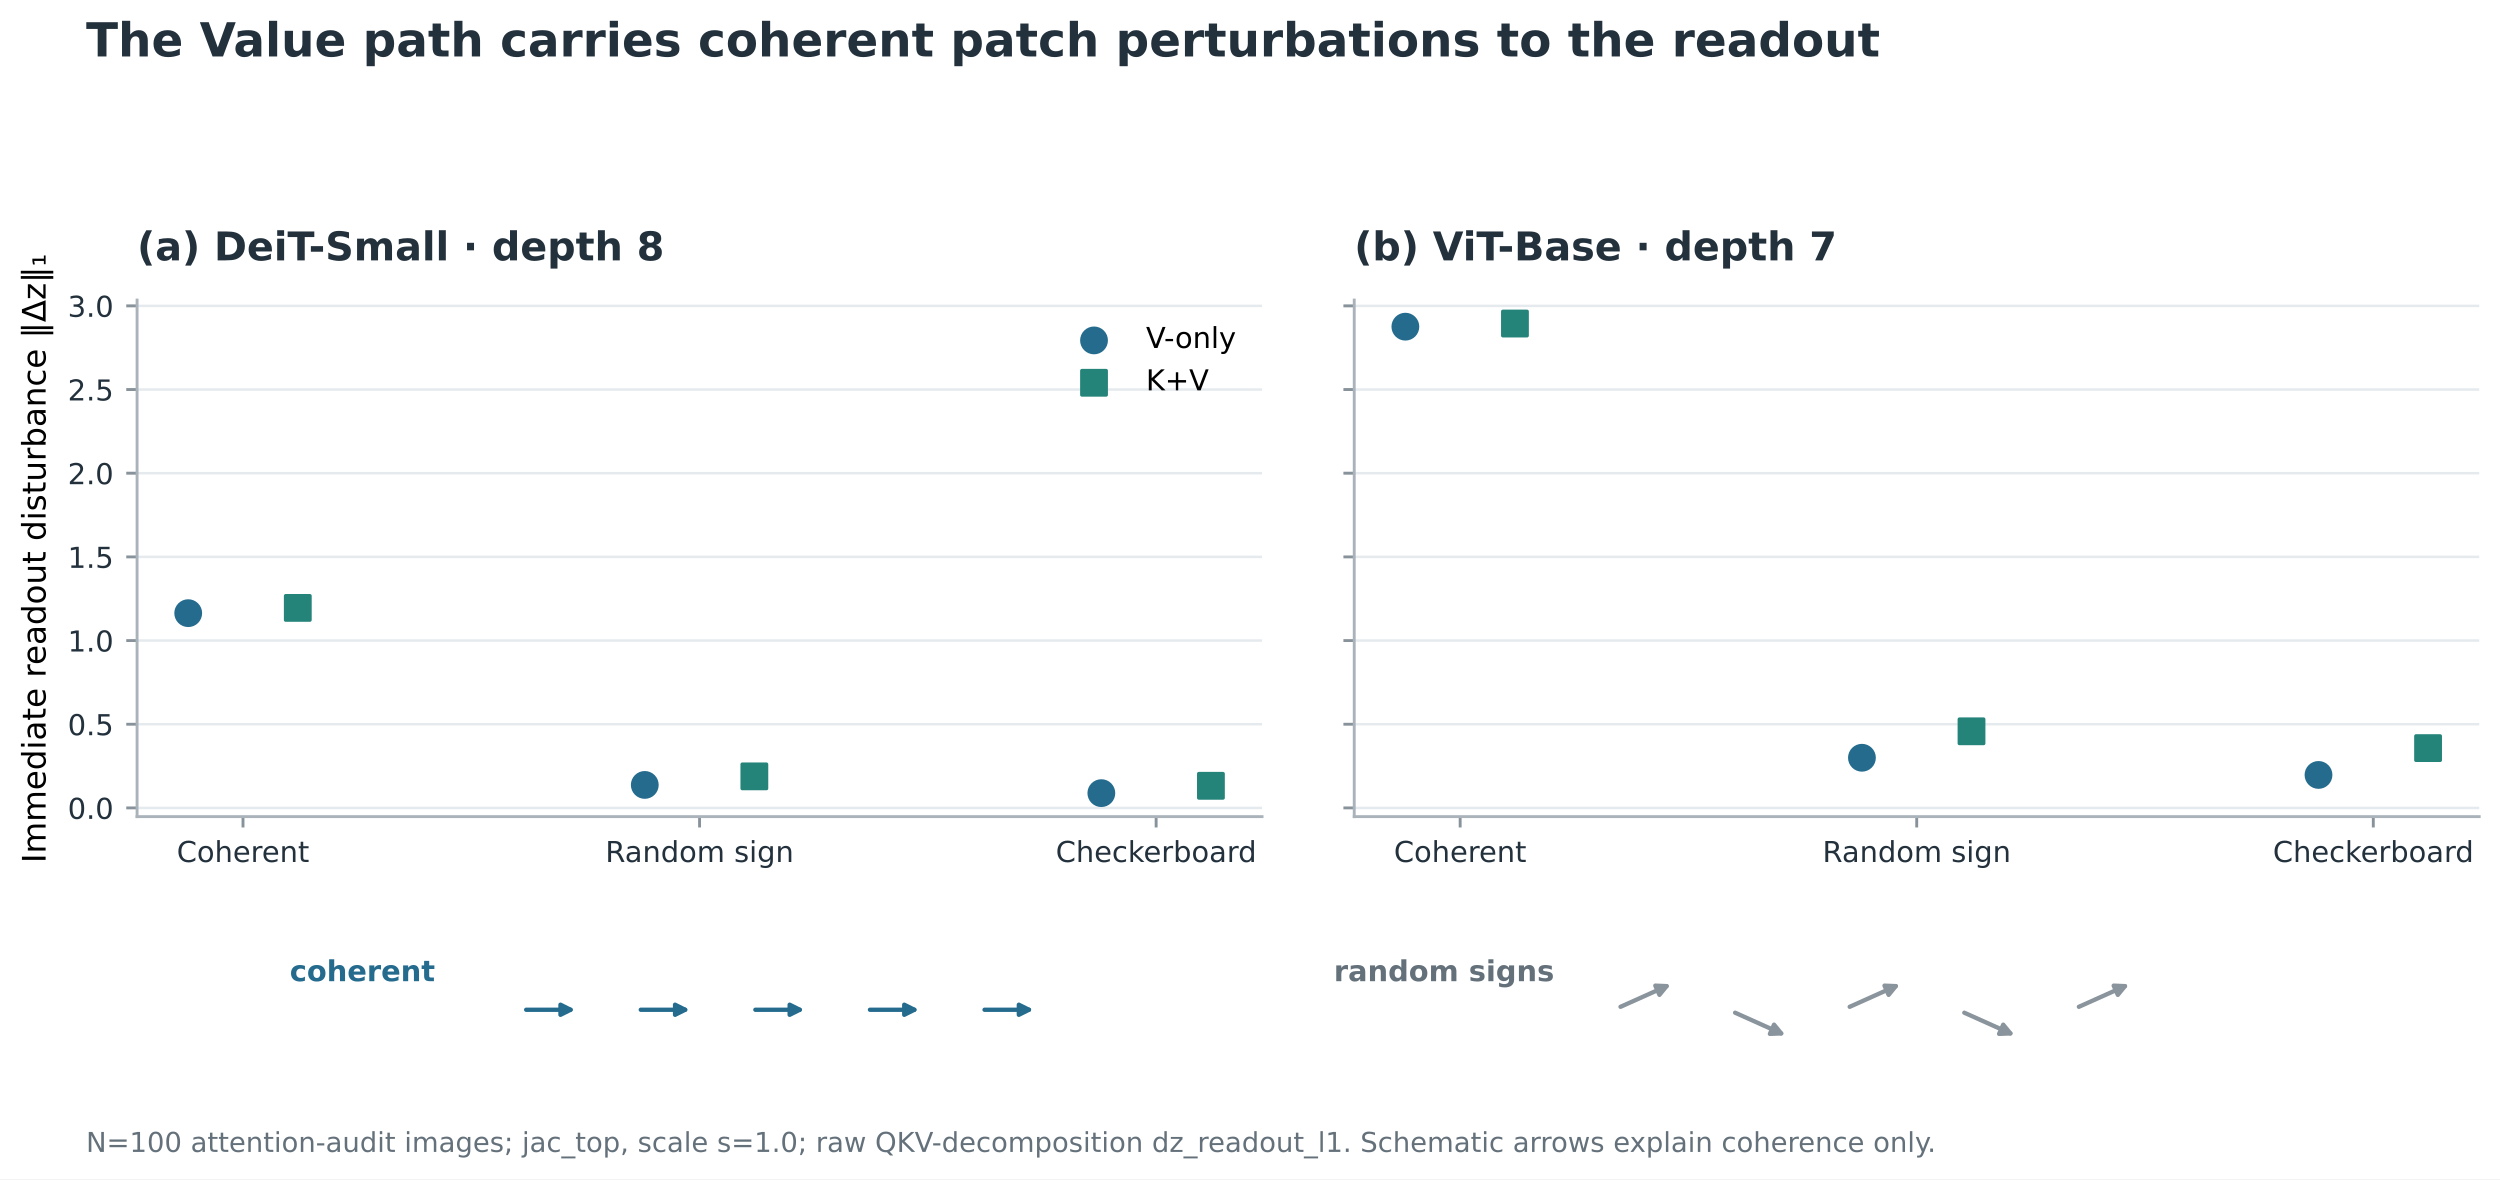
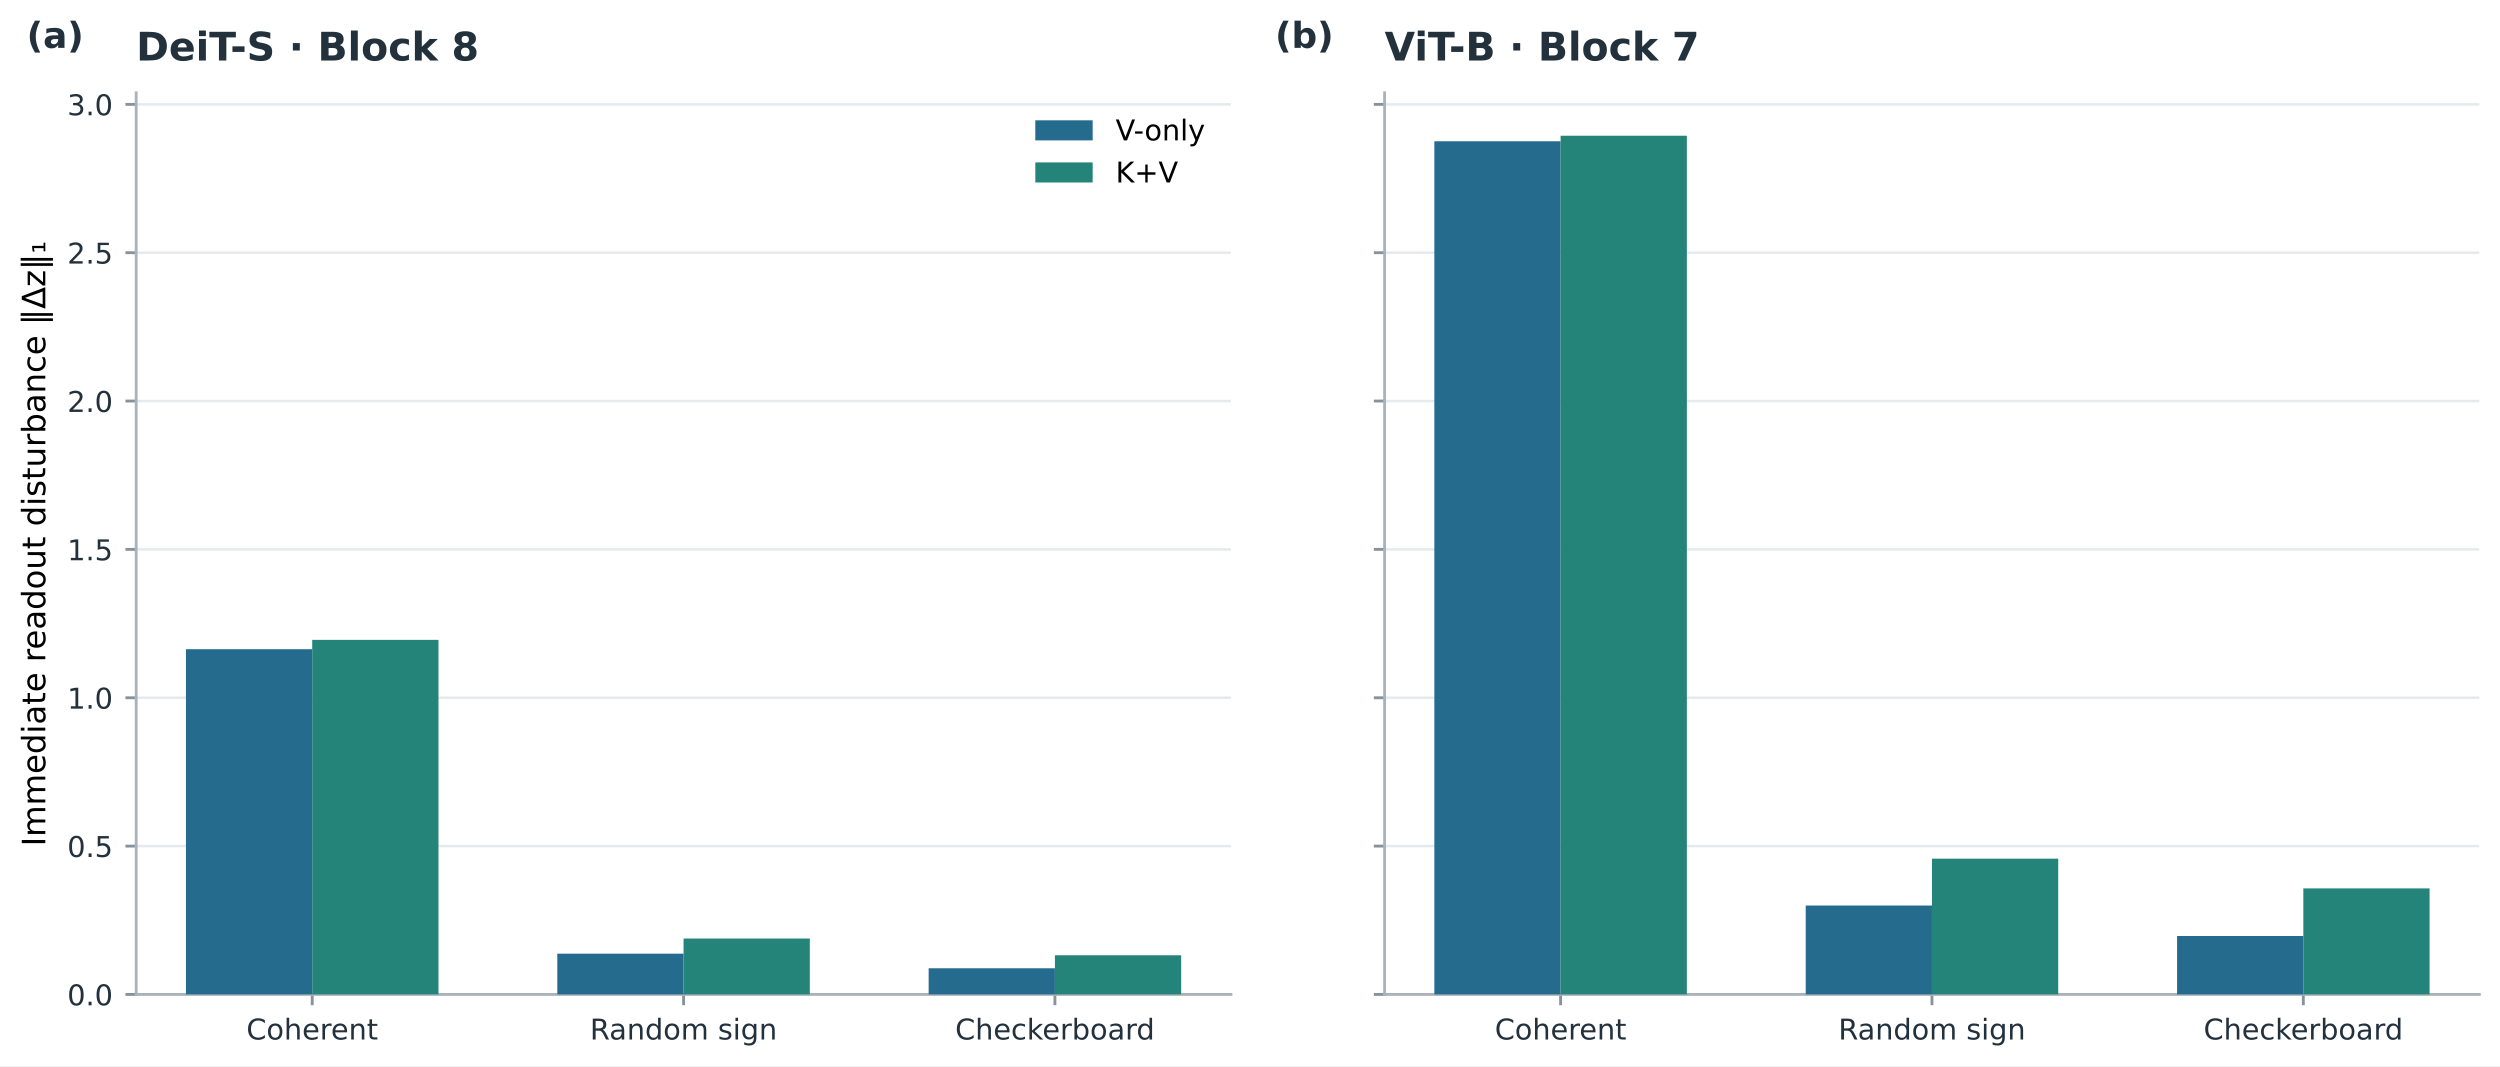
- <svg xmlns="http://www.w3.org/2000/svg" xmlns:xlink="http://www.w3.org/1999/xlink" width="692.721pt" height="326.736pt" viewBox="0 0 692.721 326.736" version="1.1">
+ <svg xmlns="http://www.w3.org/2000/svg" xmlns:xlink="http://www.w3.org/1999/xlink" width="697.263pt" height="297.353pt" viewBox="0 0 697.263 297.353" version="1.1">
  <defs>
    <style type="text/css">*{stroke-linejoin: round; stroke-linecap: butt}</style>
  </defs>
  <g id="figure_1">
    <g id="patch_1">
-       <path d="M 0 326.736 L 692.721 326.736 L 692.721 0 L 0 0 z " style="fill: #ffffff" />
+       <path d="M 0 297.353 L 697.263 297.353 L 697.263 0 L 0 0 z " style="fill: #ffffff" />
    </g>
    <g id="axes_1">
      <g id="patch_2">
-         <path d="M 37.983 226.276 L 349.701 226.276 L 349.701 83.144 L 37.983 83.144 z " style="fill: #ffffff" />
+         <path d="M 37.983 277.351 L 343.314 277.351 L 343.314 25.878 L 37.983 25.878 z " style="fill: #ffffff" />
      </g>
      <g id="matplotlib.axis_1">
        <g id="xtick_1">
          <g id="line2d_1">
            <defs>
-               <path id="m049a958286" d="M 0 0 L 0 3 " style="stroke: #87929a; stroke-width: 0.8" />
+               <path id="mdc2d11103a" d="M 0 0 L 0 3 " style="stroke: #87929a; stroke-width: 0.8" />
            </defs>
            <g>
-               <use xlink:href="#m049a958286" x="67.333" y="226.276" style="fill: #87929a; stroke: #87929a; stroke-width: 0.8" />
+               <use xlink:href="#mdc2d11103a" x="87.076" y="277.351" style="fill: #87929a; stroke: #87929a; stroke-width: 0.8" />
            </g>
          </g>
          <g id="text_1">
-             <text style="font-size: 8px; font-family: 'DejaVu Sans'; text-anchor: middle; fill: #23313d" x="67.333" y="238.855" transform="rotate(-0 67.33264 238.8547)">Coherent</text>
+             <text style="font-size: 8px; font-family: 'DejaVu Sans'; text-anchor: middle; fill: #23313d" x="87.076" y="289.93" transform="rotate(-0 87.07588 289.9297)">Coherent</text>
          </g>
        </g>
        <g id="xtick_2">
          <g id="line2d_2">
            <g>
-               <use xlink:href="#m049a958286" x="193.842" y="226.276" style="fill: #87929a; stroke: #87929a; stroke-width: 0.8" />
+               <use xlink:href="#mdc2d11103a" x="190.648" y="277.351" style="fill: #87929a; stroke: #87929a; stroke-width: 0.8" />
            </g>
          </g>
          <g id="text_2">
-             <text style="font-size: 8px; font-family: 'DejaVu Sans'; text-anchor: middle; fill: #23313d" x="193.842" y="238.855" transform="rotate(-0 193.8419 238.8547)">Random sign</text>
+             <text style="font-size: 8px; font-family: 'DejaVu Sans'; text-anchor: middle; fill: #23313d" x="190.648" y="289.93" transform="rotate(-0 190.6484 289.9297)">Random sign</text>
          </g>
        </g>
        <g id="xtick_3">
          <g id="line2d_3">
            <g>
-               <use xlink:href="#m049a958286" x="320.351" y="226.276" style="fill: #87929a; stroke: #87929a; stroke-width: 0.8" />
+               <use xlink:href="#mdc2d11103a" x="294.221" y="277.351" style="fill: #87929a; stroke: #87929a; stroke-width: 0.8" />
            </g>
          </g>
          <g id="text_3">
-             <text style="font-size: 8px; font-family: 'DejaVu Sans'; text-anchor: middle; fill: #23313d" x="320.351" y="238.855" transform="rotate(-0 320.3511 238.8547)">Checkerboard</text>
+             <text style="font-size: 8px; font-family: 'DejaVu Sans'; text-anchor: middle; fill: #23313d" x="294.221" y="289.93" transform="rotate(-0 294.2209 289.9297)">Checkerboard</text>
          </g>
        </g>
      </g>
      <g id="matplotlib.axis_2">
        <g id="ytick_1">
          <g id="line2d_4">
-             <path d="M 37.983 223.862 L 349.701 223.862 " clip-path="url(#p5f8b35cf70)" style="fill: none; stroke: #e5eaee; stroke-width: 0.7; stroke-linecap: square" />
+             <path d="M 37.983 277.351 L 343.314 277.351 " clip-path="url(#p76cb512134)" style="fill: none; stroke: #e5eaee; stroke-width: 0.7; stroke-linecap: square" />
          </g>
          <g id="line2d_5">
            <defs>
-               <path id="mc5b260e17b" d="M 0 0 L -3 0 " style="stroke: #87929a; stroke-width: 0.8" />
+               <path id="m957048d3ed" d="M 0 0 L -3 0 " style="stroke: #87929a; stroke-width: 0.8" />
            </defs>
            <g>
-               <use xlink:href="#mc5b260e17b" x="37.983" y="223.862" style="fill: #87929a; stroke: #87929a; stroke-width: 0.8" />
+               <use xlink:href="#m957048d3ed" x="37.983" y="277.351" style="fill: #87929a; stroke: #87929a; stroke-width: 0.8" />
            </g>
          </g>
          <g id="text_4">
-             <text style="font-size: 8px; font-family: 'DejaVu Sans'; text-anchor: end; fill: #23313d" x="31.483" y="226.901" transform="rotate(-0 31.4825 226.9009)">0.0</text>
+             <text style="font-size: 8px; font-family: 'DejaVu Sans'; text-anchor: end; fill: #23313d" x="31.483" y="280.39" transform="rotate(-0 31.4825 280.3903)">0.0</text>
          </g>
        </g>
        <g id="ytick_2">
          <g id="line2d_6">
-             <path d="M 37.983 200.676 L 349.701 200.676 " clip-path="url(#p5f8b35cf70)" style="fill: none; stroke: #e5eaee; stroke-width: 0.7; stroke-linecap: square" />
+             <path d="M 37.983 235.977 L 343.314 235.977 " clip-path="url(#p76cb512134)" style="fill: none; stroke: #e5eaee; stroke-width: 0.7; stroke-linecap: square" />
          </g>
          <g id="line2d_7">
            <g>
-               <use xlink:href="#mc5b260e17b" x="37.983" y="200.676" style="fill: #87929a; stroke: #87929a; stroke-width: 0.8" />
+               <use xlink:href="#m957048d3ed" x="37.983" y="235.977" style="fill: #87929a; stroke: #87929a; stroke-width: 0.8" />
            </g>
          </g>
          <g id="text_5">
-             <text style="font-size: 8px; font-family: 'DejaVu Sans'; text-anchor: end; fill: #23313d" x="31.483" y="203.716" transform="rotate(-0 31.4825 203.7156)">0.5</text>
+             <text style="font-size: 8px; font-family: 'DejaVu Sans'; text-anchor: end; fill: #23313d" x="31.483" y="239.017" transform="rotate(-0 31.4825 239.0166)">0.5</text>
          </g>
        </g>
        <g id="ytick_3">
          <g id="line2d_8">
-             <path d="M 37.983 177.491 L 349.701 177.491 " clip-path="url(#p5f8b35cf70)" style="fill: none; stroke: #e5eaee; stroke-width: 0.7; stroke-linecap: square" />
+             <path d="M 37.983 194.603 L 343.314 194.603 " clip-path="url(#p76cb512134)" style="fill: none; stroke: #e5eaee; stroke-width: 0.7; stroke-linecap: square" />
          </g>
          <g id="line2d_9">
            <g>
-               <use xlink:href="#mc5b260e17b" x="37.983" y="177.491" style="fill: #87929a; stroke: #87929a; stroke-width: 0.8" />
+               <use xlink:href="#m957048d3ed" x="37.983" y="194.603" style="fill: #87929a; stroke: #87929a; stroke-width: 0.8" />
            </g>
          </g>
          <g id="text_6">
-             <text style="font-size: 8px; font-family: 'DejaVu Sans'; text-anchor: end; fill: #23313d" x="31.483" y="180.53" transform="rotate(-0 31.4825 180.5303)">1.0</text>
+             <text style="font-size: 8px; font-family: 'DejaVu Sans'; text-anchor: end; fill: #23313d" x="31.483" y="197.643" transform="rotate(-0 31.4825 197.6428)">1.0</text>
          </g>
        </g>
        <g id="ytick_4">
          <g id="line2d_10">
-             <path d="M 37.983 154.306 L 349.701 154.306 " clip-path="url(#p5f8b35cf70)" style="fill: none; stroke: #e5eaee; stroke-width: 0.7; stroke-linecap: square" />
+             <path d="M 37.983 153.23 L 343.314 153.23 " clip-path="url(#p76cb512134)" style="fill: none; stroke: #e5eaee; stroke-width: 0.7; stroke-linecap: square" />
          </g>
          <g id="line2d_11">
            <g>
-               <use xlink:href="#mc5b260e17b" x="37.983" y="154.306" style="fill: #87929a; stroke: #87929a; stroke-width: 0.8" />
+               <use xlink:href="#m957048d3ed" x="37.983" y="153.23" style="fill: #87929a; stroke: #87929a; stroke-width: 0.8" />
            </g>
          </g>
          <g id="text_7">
-             <text style="font-size: 8px; font-family: 'DejaVu Sans'; text-anchor: end; fill: #23313d" x="31.483" y="157.345" transform="rotate(-0 31.4825 157.345)">1.5</text>
+             <text style="font-size: 8px; font-family: 'DejaVu Sans'; text-anchor: end; fill: #23313d" x="31.483" y="156.269" transform="rotate(-0 31.4825 156.269)">1.5</text>
          </g>
        </g>
        <g id="ytick_5">
          <g id="line2d_12">
-             <path d="M 37.983 131.12 L 349.701 131.12 " clip-path="url(#p5f8b35cf70)" style="fill: none; stroke: #e5eaee; stroke-width: 0.7; stroke-linecap: square" />
+             <path d="M 37.983 111.856 L 343.314 111.856 " clip-path="url(#p76cb512134)" style="fill: none; stroke: #e5eaee; stroke-width: 0.7; stroke-linecap: square" />
          </g>
          <g id="line2d_13">
            <g>
-               <use xlink:href="#mc5b260e17b" x="37.983" y="131.12" style="fill: #87929a; stroke: #87929a; stroke-width: 0.8" />
+               <use xlink:href="#m957048d3ed" x="37.983" y="111.856" style="fill: #87929a; stroke: #87929a; stroke-width: 0.8" />
            </g>
          </g>
          <g id="text_8">
-             <text style="font-size: 8px; font-family: 'DejaVu Sans'; text-anchor: end; fill: #23313d" x="31.483" y="134.16" transform="rotate(-0 31.4825 134.1597)">2.0</text>
+             <text style="font-size: 8px; font-family: 'DejaVu Sans'; text-anchor: end; fill: #23313d" x="31.483" y="114.895" transform="rotate(-0 31.4825 114.8953)">2.0</text>
          </g>
        </g>
        <g id="ytick_6">
          <g id="line2d_14">
-             <path d="M 37.983 107.935 L 349.701 107.935 " clip-path="url(#p5f8b35cf70)" style="fill: none; stroke: #e5eaee; stroke-width: 0.7; stroke-linecap: square" />
+             <path d="M 37.983 70.482 L 343.314 70.482 " clip-path="url(#p76cb512134)" style="fill: none; stroke: #e5eaee; stroke-width: 0.7; stroke-linecap: square" />
          </g>
          <g id="line2d_15">
            <g>
-               <use xlink:href="#mc5b260e17b" x="37.983" y="107.935" style="fill: #87929a; stroke: #87929a; stroke-width: 0.8" />
+               <use xlink:href="#m957048d3ed" x="37.983" y="70.482" style="fill: #87929a; stroke: #87929a; stroke-width: 0.8" />
            </g>
          </g>
          <g id="text_9">
-             <text style="font-size: 8px; font-family: 'DejaVu Sans'; text-anchor: end; fill: #23313d" x="31.483" y="110.974" transform="rotate(-0 31.4825 110.9744)">2.5</text>
+             <text style="font-size: 8px; font-family: 'DejaVu Sans'; text-anchor: end; fill: #23313d" x="31.483" y="73.522" transform="rotate(-0 31.4825 73.52152)">2.5</text>
          </g>
        </g>
        <g id="ytick_7">
          <g id="line2d_16">
-             <path d="M 37.983 84.75 L 349.701 84.75 " clip-path="url(#p5f8b35cf70)" style="fill: none; stroke: #e5eaee; stroke-width: 0.7; stroke-linecap: square" />
+             <path d="M 37.983 29.108 L 343.314 29.108 " clip-path="url(#p76cb512134)" style="fill: none; stroke: #e5eaee; stroke-width: 0.7; stroke-linecap: square" />
          </g>
          <g id="line2d_17">
            <g>
-               <use xlink:href="#mc5b260e17b" x="37.983" y="84.75" style="fill: #87929a; stroke: #87929a; stroke-width: 0.8" />
+               <use xlink:href="#m957048d3ed" x="37.983" y="29.108" style="fill: #87929a; stroke: #87929a; stroke-width: 0.8" />
            </g>
          </g>
          <g id="text_10">
-             <text style="font-size: 8px; font-family: 'DejaVu Sans'; text-anchor: end; fill: #23313d" x="31.483" y="87.789" transform="rotate(-0 31.4825 87.78914)">3.0</text>
+             <text style="font-size: 8px; font-family: 'DejaVu Sans'; text-anchor: end; fill: #23313d" x="31.483" y="32.148" transform="rotate(-0 31.4825 32.14775)">3.0</text>
          </g>
        </g>
        <g id="text_11">
-           <text style="font-size: 9px; font-family: 'DejaVu Sans'; text-anchor: middle" x="12.638" y="154.71" transform="rotate(-90 12.63797 154.71)">Immediate readout disturbance ‖Δz‖₁</text>
+           <text style="font-size: 9px; font-family: 'DejaVu Sans'; text-anchor: middle" x="12.638" y="151.614" transform="rotate(-90 12.63797 151.6144)">Immediate readout disturbance ‖Δz‖₁</text>
        </g>
      </g>
      <g id="patch_3">
-         <path d="M 37.983 226.276 L 37.983 83.144 " style="fill: none; stroke: #aab3ba; stroke-width: 0.8; stroke-linejoin: miter; stroke-linecap: square" />
+         <path d="M 37.983 277.351 L 37.983 25.878 " style="fill: none; stroke: #aab3ba; stroke-width: 0.8; stroke-linejoin: miter; stroke-linecap: square" />
      </g>
      <g id="patch_4">
-         <path d="M 37.983 226.276 L 349.701 226.276 " style="fill: none; stroke: #aab3ba; stroke-width: 0.8; stroke-linejoin: miter; stroke-linecap: square" />
-       </g>
-       <g id="PathCollection_1">
-         <defs>
-           <path id="m01b65d93ac" d="M 0 3.354 C 0.89 3.354 1.743 3.001 2.372 2.372 C 3.001 1.743 3.354 0.89 3.354 0 C 3.354 -0.89 3.001 -1.743 2.372 -2.372 C 1.743 -3.001 0.89 -3.354 0 -3.354 C -0.89 -3.354 -1.743 -3.001 -2.372 -2.372 C -3.001 -1.743 -3.354 -0.89 -3.354 0 C -3.354 0.89 -3.001 1.743 -2.372 2.372 C -1.743 3.001 -0.89 3.354 0 3.354 z " style="stroke: #246b8e" />
-         </defs>
-         <g clip-path="url(#p5f8b35cf70)">
-           <use xlink:href="#m01b65d93ac" x="52.152" y="169.9" style="fill: #246b8e; stroke: #246b8e" />
-           <use xlink:href="#m01b65d93ac" x="178.661" y="217.495" style="fill: #246b8e; stroke: #246b8e" />
-           <use xlink:href="#m01b65d93ac" x="305.17" y="219.77" style="fill: #246b8e; stroke: #246b8e" />
-         </g>
-       </g>
-       <g id="PathCollection_2">
-         <defs>
-           <path id="mdae0c288ed" d="M -3.354 3.354 L 3.354 3.354 L 3.354 -3.354 L -3.354 -3.354 z " style="stroke: #25847a" />
-         </defs>
-         <g clip-path="url(#p5f8b35cf70)">
-           <use xlink:href="#mdae0c288ed" x="82.514" y="168.446" style="fill: #25847a; stroke: #25847a" />
-           <use xlink:href="#mdae0c288ed" x="209.023" y="215.125" style="fill: #25847a; stroke: #25847a" />
-           <use xlink:href="#mdae0c288ed" x="335.532" y="217.738" style="fill: #25847a; stroke: #25847a" />
-         </g>
+         <path d="M 37.983 277.351 L 343.314 277.351 " style="fill: none; stroke: #aab3ba; stroke-width: 0.8; stroke-linejoin: miter; stroke-linecap: square" />
+       </g>
+       <g id="patch_5">
+         <path d="M 51.861 277.351 L 87.076 277.351 L 87.076 181.058 L 51.861 181.058 z " clip-path="url(#p76cb512134)" style="fill: #246b8e" />
+       </g>
+       <g id="patch_6">
+         <path d="M 155.434 277.351 L 190.648 277.351 L 190.648 265.99 L 155.434 265.99 z " clip-path="url(#p76cb512134)" style="fill: #246b8e" />
+       </g>
+       <g id="patch_7">
+         <path d="M 259.006 277.351 L 294.221 277.351 L 294.221 270.05 L 259.006 270.05 z " clip-path="url(#p76cb512134)" style="fill: #246b8e" />
+       </g>
+       <g id="patch_8">
+         <path d="M 87.076 277.351 L 122.291 277.351 L 122.291 178.462 L 87.076 178.462 z " clip-path="url(#p76cb512134)" style="fill: #25847a" />
+       </g>
+       <g id="patch_9">
+         <path d="M 190.648 277.351 L 225.863 277.351 L 225.863 261.761 L 190.648 261.761 z " clip-path="url(#p76cb512134)" style="fill: #25847a" />
+       </g>
+       <g id="patch_10">
+         <path d="M 294.221 277.351 L 329.436 277.351 L 329.436 266.423 L 294.221 266.423 z " clip-path="url(#p76cb512134)" style="fill: #25847a" />
      </g>
      <g id="text_12">
-         <text style="font-weight: 600; font-size: 11px; font-family: 'DejaVu Sans'; text-anchor: start; fill: #23313d" x="37.983" y="72.144" transform="rotate(-0 37.9825 72.144)">(a)  DeiT-Small · depth 8</text>
+         <text style="font-weight: 700; font-size: 10px; font-family: 'DejaVu Sans'; text-anchor: start; fill: #23313d" x="7.449" y="13.358" transform="rotate(-0 7.449318 13.35844)">(a)</text>
+       </g>
+       <g id="text_13">
+         <text style="font-weight: 600; font-size: 11px; font-family: 'DejaVu Sans'; text-anchor: start; fill: #23313d" x="37.983" y="16.878" transform="rotate(-0 37.9825 16.87785)">DeiT-S · Block 8</text>
      </g>
      <g id="legend_1">
-         <g id="PathCollection_3">
-           <g>
-             <use xlink:href="#m01b65d93ac" x="303.14" y="94.323" style="fill: #246b8e; stroke: #246b8e" />
-           </g>
-         </g>
-         <g id="text_13">
-           <text style="font-size: 8px; font-family: 'DejaVu Sans'; text-anchor: start" x="317.54" y="96.423" transform="rotate(-0 317.54 96.42275)">V-only</text>
-         </g>
-         <g id="PathCollection_4">
-           <g>
-             <use xlink:href="#mdae0c288ed" x="303.14" y="106.065" style="fill: #25847a; stroke: #25847a" />
-           </g>
+         <g id="patch_11">
+           <path d="M 288.753 39.157 L 304.753 39.157 L 304.753 33.557 L 288.753 33.557 z " style="fill: #246b8e" />
        </g>
        <g id="text_14">
-           <text style="font-size: 8px; font-family: 'DejaVu Sans'; text-anchor: start" x="317.54" y="108.165" transform="rotate(-0 317.54 108.1653)">K+V</text>
+           <text style="font-size: 8px; font-family: 'DejaVu Sans'; text-anchor: start" x="311.153" y="39.157" transform="rotate(-0 311.1531 39.1566)">V-only</text>
+         </g>
+         <g id="patch_12">
+           <path d="M 288.753 50.899 L 304.753 50.899 L 304.753 45.299 L 288.753 45.299 z " style="fill: #25847a" />
+         </g>
+         <g id="text_15">
+           <text style="font-size: 8px; font-family: 'DejaVu Sans'; text-anchor: start" x="311.153" y="50.899" transform="rotate(-0 311.1531 50.8991)">K+V</text>
        </g>
      </g>
    </g>
    <g id="axes_2">
-       <g id="patch_5">
-         <path d="M 375.243 226.276 L 686.961 226.276 L 686.961 83.144 L 375.243 83.144 z " style="fill: #ffffff" />
+       <g id="patch_13">
+         <path d="M 386.171 277.351 L 691.503 277.351 L 691.503 25.878 L 386.171 25.878 z " style="fill: #ffffff" />
      </g>
      <g id="matplotlib.axis_3">
        <g id="xtick_4">
          <g id="line2d_18">
            <g>
-               <use xlink:href="#m049a958286" x="404.593" y="226.276" style="fill: #87929a; stroke: #87929a; stroke-width: 0.8" />
-             </g>
-           </g>
-           <g id="text_15">
-             <text style="font-size: 8px; font-family: 'DejaVu Sans'; text-anchor: middle; fill: #23313d" x="404.593" y="238.855" transform="rotate(-0 404.5926 238.8547)">Coherent</text>
+               <use xlink:href="#mdc2d11103a" x="435.264" y="277.351" style="fill: #87929a; stroke: #87929a; stroke-width: 0.8" />
+             </g>
+           </g>
+           <g id="text_16">
+             <text style="font-size: 8px; font-family: 'DejaVu Sans'; text-anchor: middle; fill: #23313d" x="435.264" y="289.93" transform="rotate(-0 435.2641 289.9297)">Coherent</text>
          </g>
        </g>
        <g id="xtick_5">
          <g id="line2d_19">
            <g>
-               <use xlink:href="#m049a958286" x="531.102" y="226.276" style="fill: #87929a; stroke: #87929a; stroke-width: 0.8" />
-             </g>
-           </g>
-           <g id="text_16">
-             <text style="font-size: 8px; font-family: 'DejaVu Sans'; text-anchor: middle; fill: #23313d" x="531.102" y="238.855" transform="rotate(-0 531.1019 238.8547)">Random sign</text>
+               <use xlink:href="#mdc2d11103a" x="538.837" y="277.351" style="fill: #87929a; stroke: #87929a; stroke-width: 0.8" />
+             </g>
+           </g>
+           <g id="text_17">
+             <text style="font-size: 8px; font-family: 'DejaVu Sans'; text-anchor: middle; fill: #23313d" x="538.837" y="289.93" transform="rotate(-0 538.8366 289.9297)">Random sign</text>
          </g>
        </g>
        <g id="xtick_6">
          <g id="line2d_20">
            <g>
-               <use xlink:href="#m049a958286" x="657.611" y="226.276" style="fill: #87929a; stroke: #87929a; stroke-width: 0.8" />
-             </g>
-           </g>
-           <g id="text_17">
-             <text style="font-size: 8px; font-family: 'DejaVu Sans'; text-anchor: middle; fill: #23313d" x="657.611" y="238.855" transform="rotate(-0 657.6111 238.8547)">Checkerboard</text>
+               <use xlink:href="#mdc2d11103a" x="642.409" y="277.351" style="fill: #87929a; stroke: #87929a; stroke-width: 0.8" />
+             </g>
+           </g>
+           <g id="text_18">
+             <text style="font-size: 8px; font-family: 'DejaVu Sans'; text-anchor: middle; fill: #23313d" x="642.409" y="289.93" transform="rotate(-0 642.4091 289.9297)">Checkerboard</text>
          </g>
        </g>
      </g>
      <g id="matplotlib.axis_4">
        <g id="ytick_8">
          <g id="line2d_21">
-             <path d="M 375.243 223.862 L 686.961 223.862 " clip-path="url(#pd0f4e123f5)" style="fill: none; stroke: #e5eaee; stroke-width: 0.7; stroke-linecap: square" />
+             <path d="M 386.171 277.351 L 691.503 277.351 " clip-path="url(#p4ee167a4b2)" style="fill: none; stroke: #e5eaee; stroke-width: 0.7; stroke-linecap: square" />
          </g>
          <g id="line2d_22">
            <g>
-               <use xlink:href="#mc5b260e17b" x="375.243" y="223.862" style="fill: #87929a; stroke: #87929a; stroke-width: 0.8" />
+               <use xlink:href="#m957048d3ed" x="386.171" y="277.351" style="fill: #87929a; stroke: #87929a; stroke-width: 0.8" />
            </g>
          </g>
        </g>
        <g id="ytick_9">
          <g id="line2d_23">
-             <path d="M 375.243 200.676 L 686.961 200.676 " clip-path="url(#pd0f4e123f5)" style="fill: none; stroke: #e5eaee; stroke-width: 0.7; stroke-linecap: square" />
+             <path d="M 386.171 235.977 L 691.503 235.977 " clip-path="url(#p4ee167a4b2)" style="fill: none; stroke: #e5eaee; stroke-width: 0.7; stroke-linecap: square" />
          </g>
          <g id="line2d_24">
            <g>
-               <use xlink:href="#mc5b260e17b" x="375.243" y="200.676" style="fill: #87929a; stroke: #87929a; stroke-width: 0.8" />
+               <use xlink:href="#m957048d3ed" x="386.171" y="235.977" style="fill: #87929a; stroke: #87929a; stroke-width: 0.8" />
            </g>
          </g>
        </g>
        <g id="ytick_10">
          <g id="line2d_25">
-             <path d="M 375.243 177.491 L 686.961 177.491 " clip-path="url(#pd0f4e123f5)" style="fill: none; stroke: #e5eaee; stroke-width: 0.7; stroke-linecap: square" />
+             <path d="M 386.171 194.603 L 691.503 194.603 " clip-path="url(#p4ee167a4b2)" style="fill: none; stroke: #e5eaee; stroke-width: 0.7; stroke-linecap: square" />
          </g>
          <g id="line2d_26">
            <g>
-               <use xlink:href="#mc5b260e17b" x="375.243" y="177.491" style="fill: #87929a; stroke: #87929a; stroke-width: 0.8" />
+               <use xlink:href="#m957048d3ed" x="386.171" y="194.603" style="fill: #87929a; stroke: #87929a; stroke-width: 0.8" />
            </g>
          </g>
        </g>
        <g id="ytick_11">
          <g id="line2d_27">
-             <path d="M 375.243 154.306 L 686.961 154.306 " clip-path="url(#pd0f4e123f5)" style="fill: none; stroke: #e5eaee; stroke-width: 0.7; stroke-linecap: square" />
+             <path d="M 386.171 153.23 L 691.503 153.23 " clip-path="url(#p4ee167a4b2)" style="fill: none; stroke: #e5eaee; stroke-width: 0.7; stroke-linecap: square" />
          </g>
          <g id="line2d_28">
            <g>
-               <use xlink:href="#mc5b260e17b" x="375.243" y="154.306" style="fill: #87929a; stroke: #87929a; stroke-width: 0.8" />
+               <use xlink:href="#m957048d3ed" x="386.171" y="153.23" style="fill: #87929a; stroke: #87929a; stroke-width: 0.8" />
            </g>
          </g>
        </g>
        <g id="ytick_12">
          <g id="line2d_29">
-             <path d="M 375.243 131.12 L 686.961 131.12 " clip-path="url(#pd0f4e123f5)" style="fill: none; stroke: #e5eaee; stroke-width: 0.7; stroke-linecap: square" />
+             <path d="M 386.171 111.856 L 691.503 111.856 " clip-path="url(#p4ee167a4b2)" style="fill: none; stroke: #e5eaee; stroke-width: 0.7; stroke-linecap: square" />
          </g>
          <g id="line2d_30">
            <g>
-               <use xlink:href="#mc5b260e17b" x="375.243" y="131.12" style="fill: #87929a; stroke: #87929a; stroke-width: 0.8" />
+               <use xlink:href="#m957048d3ed" x="386.171" y="111.856" style="fill: #87929a; stroke: #87929a; stroke-width: 0.8" />
            </g>
          </g>
        </g>
        <g id="ytick_13">
          <g id="line2d_31">
-             <path d="M 375.243 107.935 L 686.961 107.935 " clip-path="url(#pd0f4e123f5)" style="fill: none; stroke: #e5eaee; stroke-width: 0.7; stroke-linecap: square" />
+             <path d="M 386.171 70.482 L 691.503 70.482 " clip-path="url(#p4ee167a4b2)" style="fill: none; stroke: #e5eaee; stroke-width: 0.7; stroke-linecap: square" />
          </g>
          <g id="line2d_32">
            <g>
-               <use xlink:href="#mc5b260e17b" x="375.243" y="107.935" style="fill: #87929a; stroke: #87929a; stroke-width: 0.8" />
+               <use xlink:href="#m957048d3ed" x="386.171" y="70.482" style="fill: #87929a; stroke: #87929a; stroke-width: 0.8" />
            </g>
          </g>
        </g>
        <g id="ytick_14">
          <g id="line2d_33">
-             <path d="M 375.243 84.75 L 686.961 84.75 " clip-path="url(#pd0f4e123f5)" style="fill: none; stroke: #e5eaee; stroke-width: 0.7; stroke-linecap: square" />
+             <path d="M 386.171 29.108 L 691.503 29.108 " clip-path="url(#p4ee167a4b2)" style="fill: none; stroke: #e5eaee; stroke-width: 0.7; stroke-linecap: square" />
          </g>
          <g id="line2d_34">
            <g>
-               <use xlink:href="#mc5b260e17b" x="375.243" y="84.75" style="fill: #87929a; stroke: #87929a; stroke-width: 0.8" />
-             </g>
-           </g>
-         </g>
-       </g>
-       <g id="patch_6">
-         <path d="M 375.243 226.276 L 375.243 83.144 " style="fill: none; stroke: #aab3ba; stroke-width: 0.8; stroke-linejoin: miter; stroke-linecap: square" />
-       </g>
-       <g id="patch_7">
-         <path d="M 375.243 226.276 L 686.961 226.276 " style="fill: none; stroke: #aab3ba; stroke-width: 0.8; stroke-linejoin: miter; stroke-linecap: square" />
-       </g>
-       <g id="PathCollection_5">
-         <g clip-path="url(#pd0f4e123f5)">
-           <use xlink:href="#m01b65d93ac" x="389.412" y="90.516" style="fill: #246b8e; stroke: #246b8e" />
-           <use xlink:href="#m01b65d93ac" x="515.921" y="209.965" style="fill: #246b8e; stroke: #246b8e" />
-           <use xlink:href="#m01b65d93ac" x="642.43" y="214.727" style="fill: #246b8e; stroke: #246b8e" />
-         </g>
-       </g>
-       <g id="PathCollection_6">
-         <g clip-path="url(#pd0f4e123f5)">
-           <use xlink:href="#mdae0c288ed" x="419.774" y="89.65" style="fill: #25847a; stroke: #25847a" />
-           <use xlink:href="#mdae0c288ed" x="546.283" y="202.641" style="fill: #25847a; stroke: #25847a" />
-           <use xlink:href="#mdae0c288ed" x="672.792" y="207.295" style="fill: #25847a; stroke: #25847a" />
-         </g>
-       </g>
-       <g id="text_18">
-         <text style="font-weight: 600; font-size: 11px; font-family: 'DejaVu Sans'; text-anchor: start; fill: #23313d" x="375.243" y="72.144" transform="rotate(-0 375.2425 72.144)">(b)  ViT-Base · depth 7</text>
-       </g>
-     </g>
-     <g id="patch_8">
-       <path d="M 145.801 279.792 Q 152.621 279.792 158.1 279.792 " style="fill: none; stroke: #246b8e; stroke-width: 1.2; stroke-linecap: round" />
-       <path d="M 155.3 278.392 L 158.1 279.792 L 155.3 281.192 z " style="fill: #246b8e; stroke: #246b8e; stroke-width: 1.2; stroke-linecap: round" />
-     </g>
-     <g id="patch_9">
-       <path d="M 177.553 279.792 Q 184.373 279.792 189.852 279.792 " style="fill: none; stroke: #246b8e; stroke-width: 1.2; stroke-linecap: round" />
-       <path d="M 187.052 278.392 L 189.852 279.792 L 187.052 281.192 z " style="fill: #246b8e; stroke: #246b8e; stroke-width: 1.2; stroke-linecap: round" />
-     </g>
-     <g id="patch_10">
-       <path d="M 209.305 279.792 Q 216.125 279.792 221.604 279.792 " style="fill: none; stroke: #246b8e; stroke-width: 1.2; stroke-linecap: round" />
-       <path d="M 218.804 278.392 L 221.604 279.792 L 218.804 281.192 z " style="fill: #246b8e; stroke: #246b8e; stroke-width: 1.2; stroke-linecap: round" />
-     </g>
-     <g id="patch_11">
-       <path d="M 241.057 279.792 Q 247.877 279.792 253.356 279.792 " style="fill: none; stroke: #246b8e; stroke-width: 1.2; stroke-linecap: round" />
-       <path d="M 250.556 278.392 L 253.356 279.792 L 250.556 281.192 z " style="fill: #246b8e; stroke: #246b8e; stroke-width: 1.2; stroke-linecap: round" />
-     </g>
-     <g id="patch_12">
-       <path d="M 272.809 279.792 Q 279.629 279.792 285.108 279.792 " style="fill: none; stroke: #246b8e; stroke-width: 1.2; stroke-linecap: round" />
-       <path d="M 282.308 278.392 L 285.108 279.792 L 282.308 281.192 z " style="fill: #246b8e; stroke: #246b8e; stroke-width: 1.2; stroke-linecap: round" />
-     </g>
-     <g id="patch_13">
-       <path d="M 449.028 278.974 Q 456.024 275.833 461.796 273.242 " style="fill: none; stroke: #8a949c; stroke-width: 1.2; stroke-linecap: round" />
-       <path d="M 458.668 273.111 L 461.796 273.242 L 459.815 275.666 z " style="fill: #8a949c; stroke: #8a949c; stroke-width: 1.2; stroke-linecap: round" />
-     </g>
-     <g id="patch_14">
-       <path d="M 480.78 280.61 Q 487.776 283.751 493.548 286.342 " style="fill: none; stroke: #8a949c; stroke-width: 1.2; stroke-linecap: round" />
-       <path d="M 491.567 283.918 L 493.548 286.342 L 490.42 286.473 z " style="fill: #8a949c; stroke: #8a949c; stroke-width: 1.2; stroke-linecap: round" />
-     </g>
-     <g id="patch_15">
-       <path d="M 512.532 278.974 Q 519.528 275.833 525.3 273.242 " style="fill: none; stroke: #8a949c; stroke-width: 1.2; stroke-linecap: round" />
-       <path d="M 522.172 273.111 L 525.3 273.242 L 523.319 275.666 z " style="fill: #8a949c; stroke: #8a949c; stroke-width: 1.2; stroke-linecap: round" />
-     </g>
-     <g id="patch_16">
-       <path d="M 544.284 280.61 Q 551.28 283.751 557.052 286.342 " style="fill: none; stroke: #8a949c; stroke-width: 1.2; stroke-linecap: round" />
-       <path d="M 555.071 283.918 L 557.052 286.342 L 553.924 286.473 z " style="fill: #8a949c; stroke: #8a949c; stroke-width: 1.2; stroke-linecap: round" />
-     </g>
-     <g id="patch_17">
-       <path d="M 576.036 278.974 Q 583.032 275.833 588.804 273.242 " style="fill: none; stroke: #8a949c; stroke-width: 1.2; stroke-linecap: round" />
-       <path d="M 585.676 273.111 L 588.804 273.242 L 586.823 275.666 z " style="fill: #8a949c; stroke: #8a949c; stroke-width: 1.2; stroke-linecap: round" />
-     </g>
-     <g id="text_19">
-       <text style="font-weight: 600; font-size: 8px; font-family: 'DejaVu Sans'; text-anchor: start; fill: #246b8e" x="80.294" y="271.872" transform="rotate(-0 80.2945 271.872)">coherent</text>
-     </g>
-     <g id="text_20">
-       <text style="font-weight: 600; font-size: 8px; font-family: 'DejaVu Sans'; text-anchor: start; fill: #64717b" x="369.591" y="271.872" transform="rotate(-0 369.5905 271.872)">random signs</text>
-     </g>
-     <g id="text_21">
-       <text style="font-weight: 600; font-size: 13px; font-family: 'DejaVu Sans'; text-anchor: start; fill: #23313d" x="23.846" y="15.638" transform="rotate(-0 23.8465 15.63797)">The Value path carries coherent patch perturbations to the readout</text>
-     </g>
-     <g id="text_22">
-       <text style="font-size: 7.6px; font-family: 'DejaVu Sans'; text-anchor: start; fill: #64717b" x="23.846" y="319.184" transform="rotate(-0 23.8465 319.1841)">N=100 attention-audit images; jac_top, scale s=1.0; raw QKV-decomposition dz_readout_l1. Schematic arrows explain coherence only.</text>
+               <use xlink:href="#m957048d3ed" x="386.171" y="29.108" style="fill: #87929a; stroke: #87929a; stroke-width: 0.8" />
+             </g>
+           </g>
+         </g>
+       </g>
+       <g id="patch_14">
+         <path d="M 386.171 277.351 L 386.171 25.878 " style="fill: none; stroke: #aab3ba; stroke-width: 0.8; stroke-linejoin: miter; stroke-linecap: square" />
+       </g>
+       <g id="patch_15">
+         <path d="M 386.171 277.351 L 691.503 277.351 " style="fill: none; stroke: #aab3ba; stroke-width: 0.8; stroke-linejoin: miter; stroke-linecap: square" />
+       </g>
+       <g id="patch_16">
+         <path d="M 400.049 277.351 L 435.264 277.351 L 435.264 39.398 L 400.049 39.398 z " clip-path="url(#p4ee167a4b2)" style="fill: #246b8e" />
+       </g>
+       <g id="patch_17">
+         <path d="M 503.622 277.351 L 538.837 277.351 L 538.837 252.554 L 503.622 252.554 z " clip-path="url(#p4ee167a4b2)" style="fill: #246b8e" />
+       </g>
+       <g id="patch_18">
+         <path d="M 607.194 277.351 L 642.409 277.351 L 642.409 261.05 L 607.194 261.05 z " clip-path="url(#p4ee167a4b2)" style="fill: #246b8e" />
+       </g>
+       <g id="patch_19">
+         <path d="M 435.264 277.351 L 470.479 277.351 L 470.479 37.853 L 435.264 37.853 z " clip-path="url(#p4ee167a4b2)" style="fill: #25847a" />
+       </g>
+       <g id="patch_20">
+         <path d="M 538.837 277.351 L 574.051 277.351 L 574.051 239.482 L 538.837 239.482 z " clip-path="url(#p4ee167a4b2)" style="fill: #25847a" />
+       </g>
+       <g id="patch_21">
+         <path d="M 642.409 277.351 L 677.624 277.351 L 677.624 247.788 L 642.409 247.788 z " clip-path="url(#p4ee167a4b2)" style="fill: #25847a" />
+       </g>
+       <g id="text_19">
+         <text style="font-weight: 700; font-size: 10px; font-family: 'DejaVu Sans'; text-anchor: start; fill: #23313d" x="355.637" y="13.358" transform="rotate(-0 355.6375 13.35844)">(b)</text>
+       </g>
+       <g id="text_20">
+         <text style="font-weight: 600; font-size: 11px; font-family: 'DejaVu Sans'; text-anchor: start; fill: #23313d" x="386.171" y="16.878" transform="rotate(-0 386.1707 16.87785)">ViT-B · Block 7</text>
+       </g>
    </g>
  </g>
  <defs>
-     <clipPath id="p5f8b35cf70">
-       <rect x="37.983" y="83.144" width="311.719" height="143.132" />
+     <clipPath id="p76cb512134">
+       <rect x="37.983" y="25.878" width="305.332" height="251.473" />
    </clipPath>
-     <clipPath id="pd0f4e123f5">
-       <rect x="375.243" y="83.144" width="311.719" height="143.132" />
+     <clipPath id="p4ee167a4b2">
+       <rect x="386.171" y="25.878" width="305.332" height="251.473" />
    </clipPath>
  </defs>
</svg>
